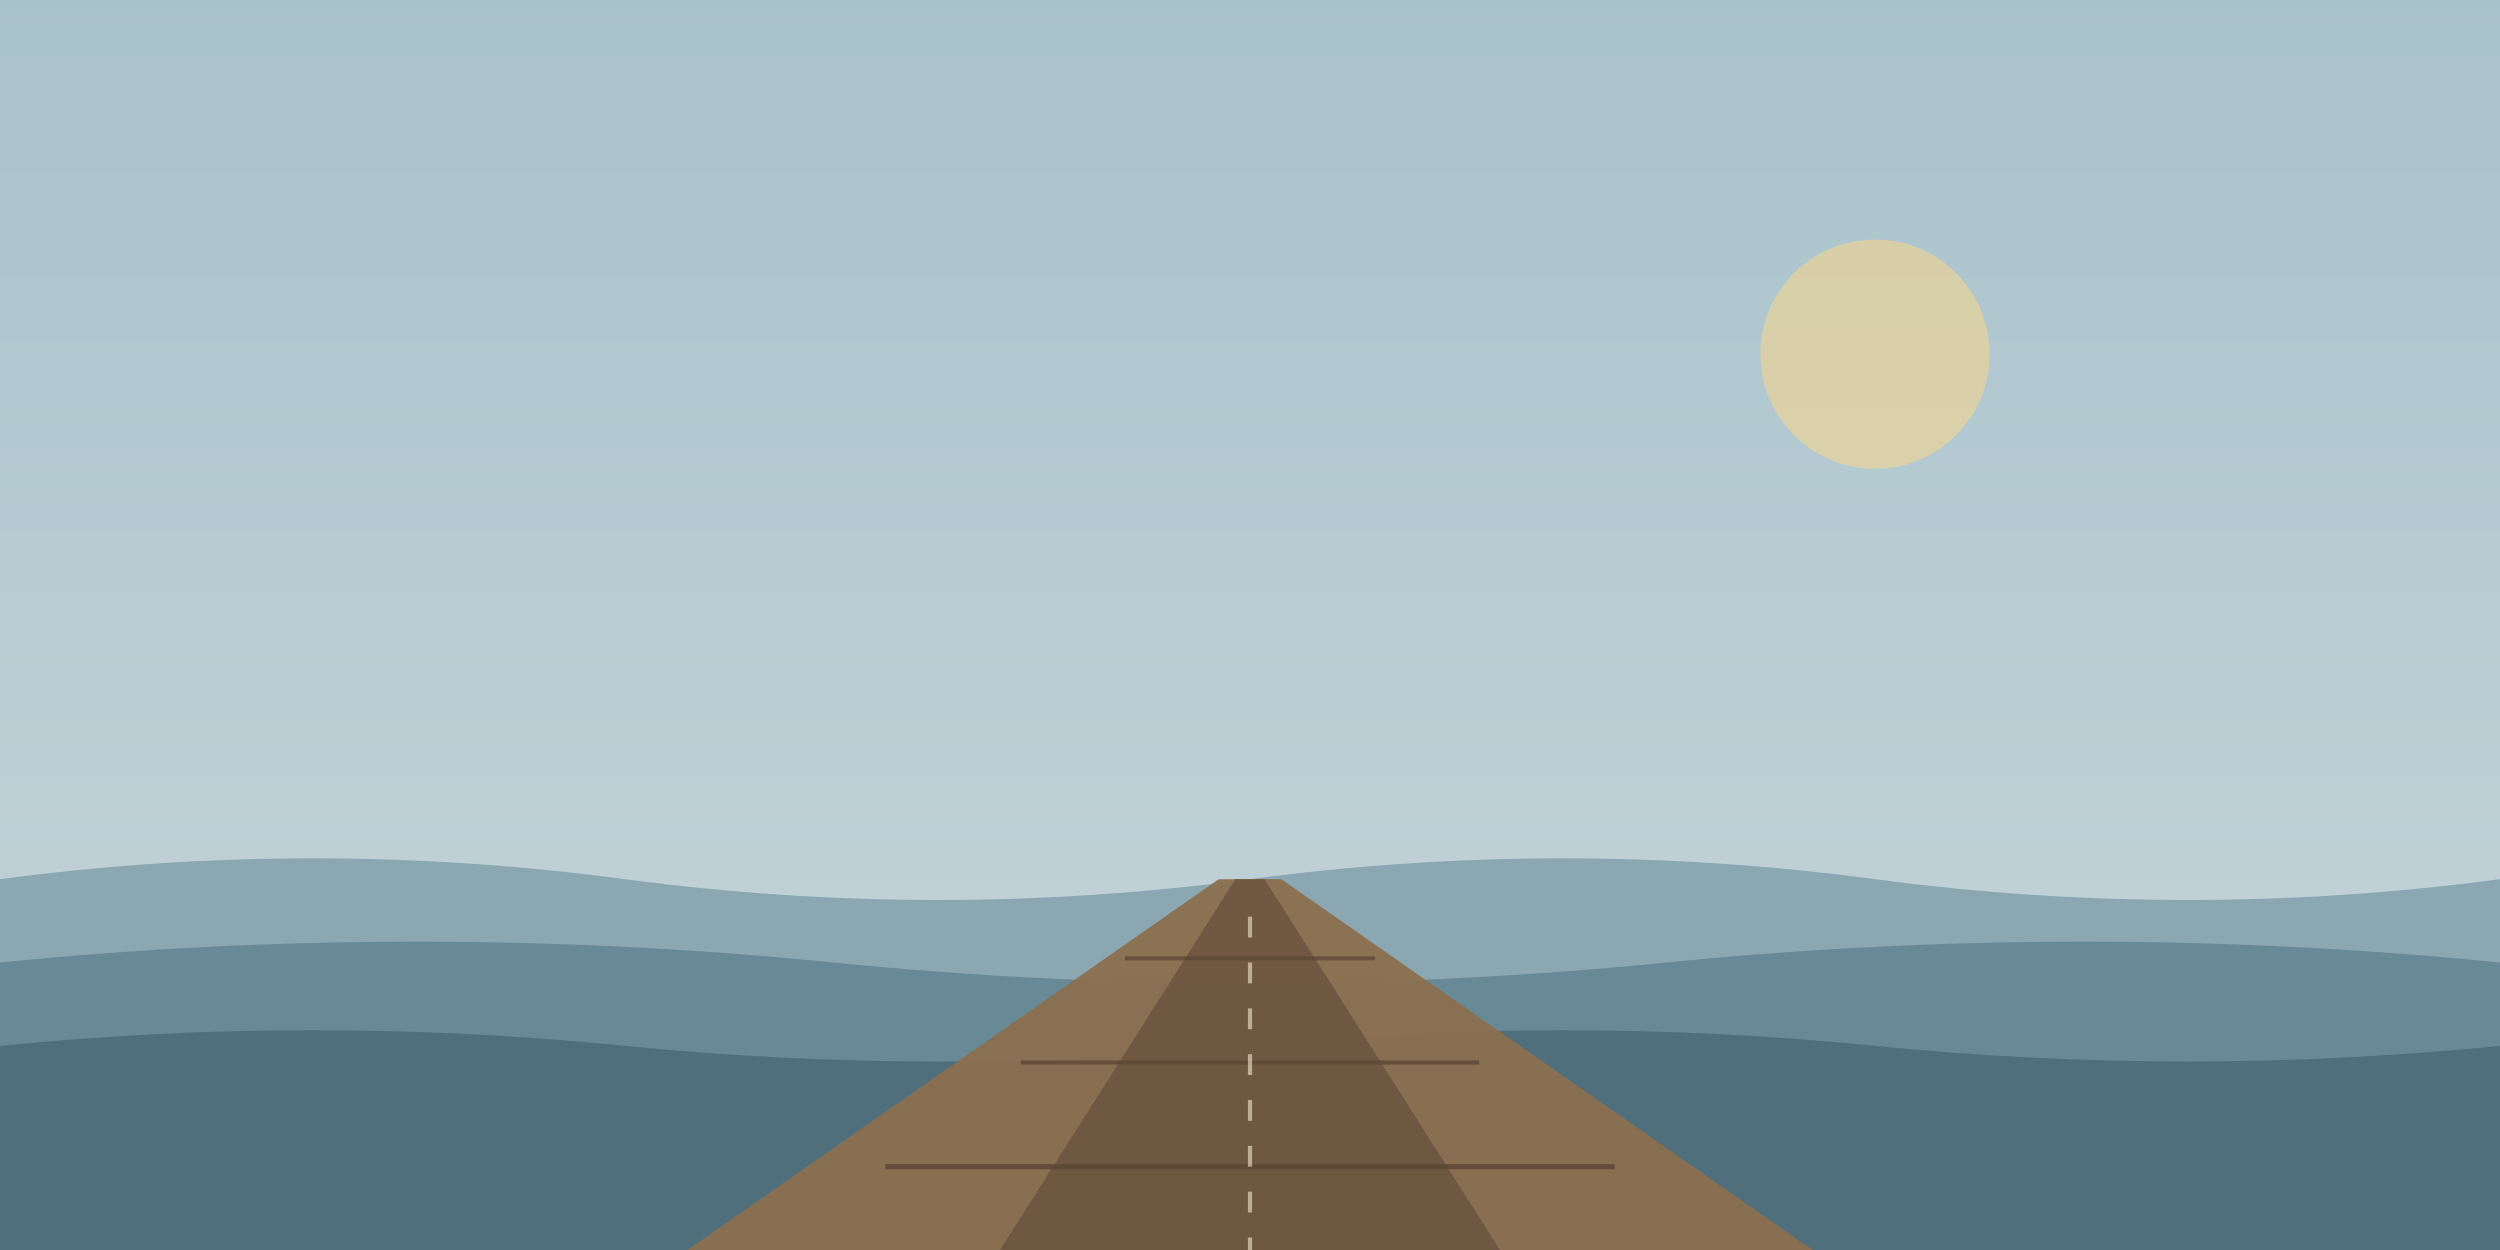
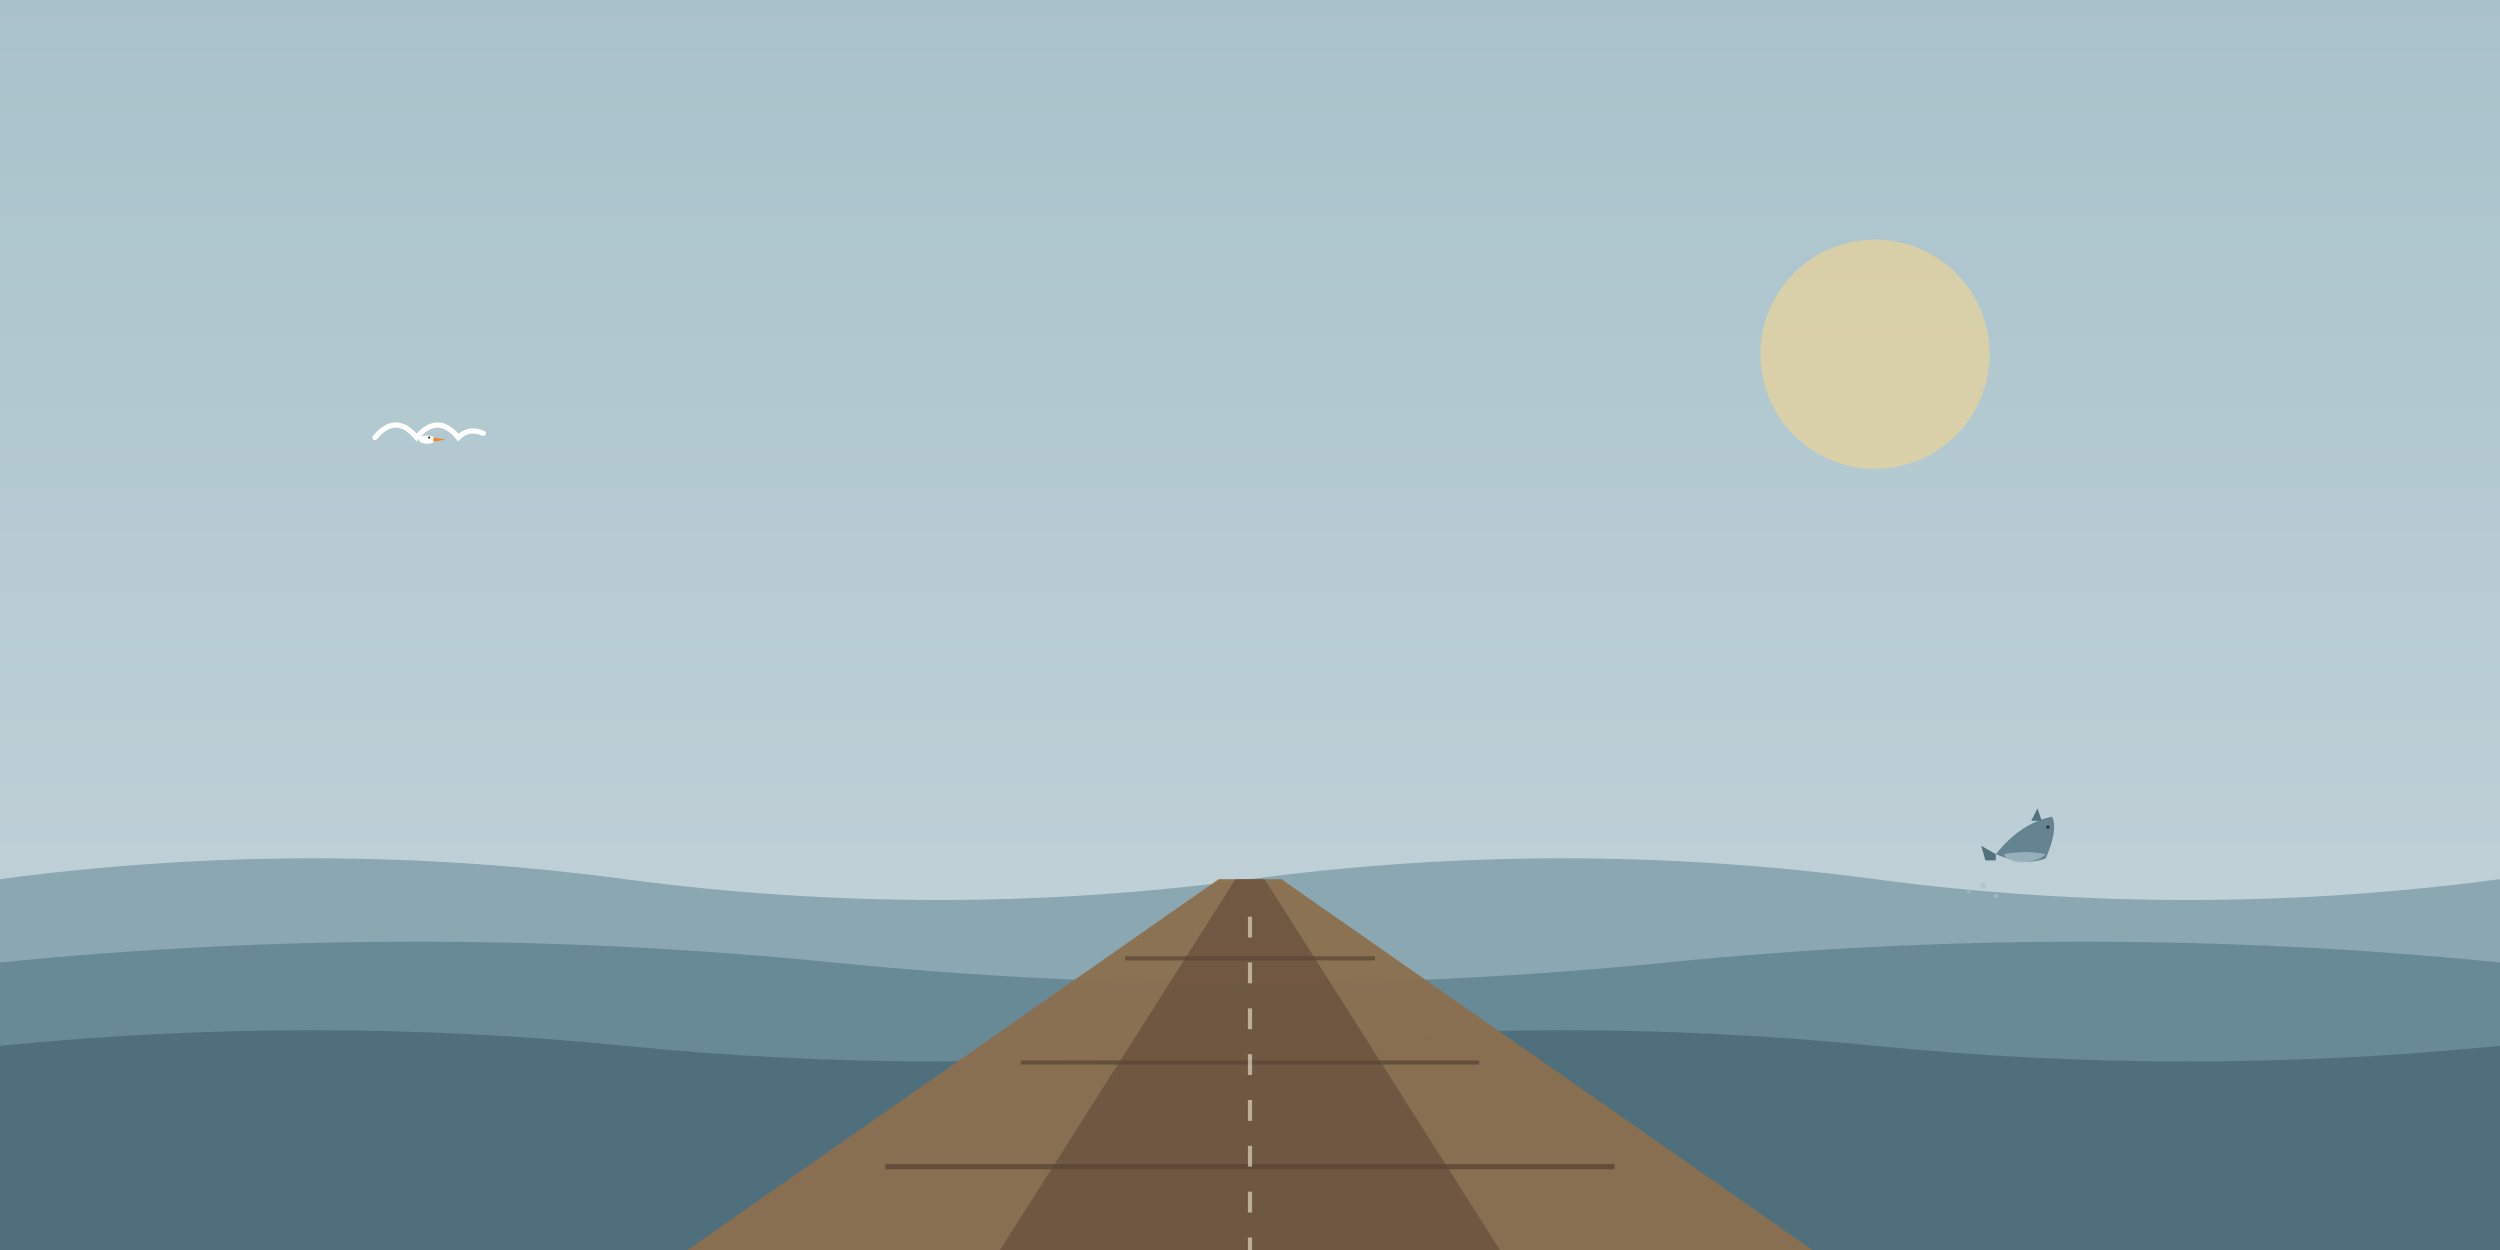
<svg xmlns="http://www.w3.org/2000/svg" viewBox="0 0 1200 600" preserveAspectRatio="xMidYMax slice">
  <defs>
    <linearGradient id="osky" x1="0" y1="0" x2="0" y2="1">
      <stop offset="0" stop-color="#a8c2cb" />
      <stop offset="1" stop-color="#c8d6db" />
    </linearGradient>
    <style>
      .road-stripe { animation: road-flow 1.4s linear infinite; }
      @keyframes road-flow { to { stroke-dashoffset: -22; } }
+       .seagull { animation: seagull-sway 9s ease-in-out infinite; transform-origin: 200px 210px; }
+       @keyframes seagull-sway {
+         0%, 100% { transform: translate(0px, 0px); }
+         25% { transform: translate(35px, -8px); }
+         50% { transform: translate(60px, 4px); }
+         75% { transform: translate(20px, 10px); }
+       }
    </style>
  </defs>
  <rect width="1200" height="600" fill="url(#osky)" />
  <circle cx="900" cy="170" r="55" fill="#f4d690" opacity="0.6" />
+   <g class="seagull">
+     <path d="M 180 210 Q 190 198 200 210 Q 210 198 220 210 Q 225 205 232 208" stroke="#ffffff" stroke-width="2.5" fill="none" stroke-linecap="round" />
+     <ellipse cx="205" cy="211" rx="4" ry="2" fill="#ffffff" />
+     <polygon points="208,210 214,211 208,212" fill="#f4842a" />
+     <circle cx="206" cy="210" r="0.5" fill="#222" />
+   </g>
  <path d="M0 422 Q150 402 300 422 T600 422 T900 422 T1200 422 L1200 600 L0 600 Z" fill="#7395a3" opacity="0.7" />
  <path d="M0 462 Q200 442 400 462 T800 462 T1200 462 L1200 600 L0 600 Z" fill="#5a7c8a" opacity="0.7" />
  <path d="M0 502 Q150 487 300 502 T600 502 T900 502 T1200 502 L1200 600 L0 600 Z" fill="#476773" opacity="0.75" />
  <polygon points="585,422 615,422 870,600 330,600" fill="#8a6f4f" opacity="0.95" />
  <polygon points="593,422 607,422 720,600 480,600" fill="#6b5440" opacity="0.85" />
  <line x1="540" y1="460" x2="660" y2="460" stroke="#5a4534" stroke-width="2" opacity="0.7" />
  <line x1="490" y1="510" x2="710" y2="510" stroke="#5a4534" stroke-width="2" opacity="0.75" />
  <line x1="425" y1="560" x2="775" y2="560" stroke="#5a4534" stroke-width="2.5" opacity="0.8" />
  <line class="road-stripe" x1="600" y1="440" x2="600" y2="600" stroke="#f0e8d0" stroke-width="2" stroke-dasharray="10,12" opacity="0.6" />
+   <g opacity="0.9">
+     <circle cx="952" cy="425" r="1.5" fill="#a8c2cb" opacity="0.7" />
+     <circle cx="958" cy="430" r="1.2" fill="#a8c2cb" opacity="0.6" />
+     <circle cx="945" cy="428" r="1" fill="#a8c2cb" opacity="0.6" />
+     <path d="M 958 410 Q 970 395 985 392 Q 988 398 982 412 Q 972 416 958 410 Z" fill="#5a7c8a" />
+     <path d="M 962 410 Q 972 408 982 410 Q 978 414 968 414 Q 962 412 962 410 Z" fill="#9bb5be" opacity="0.85" />
+     <polygon points="958,410 951,406 953,413 958,413" fill="#476773" />
+     <polygon points="975,394 978,388 980,394" fill="#476773" />
+     <circle cx="983" cy="397" r="0.8" fill="#222" />
+   </g>
</svg>
